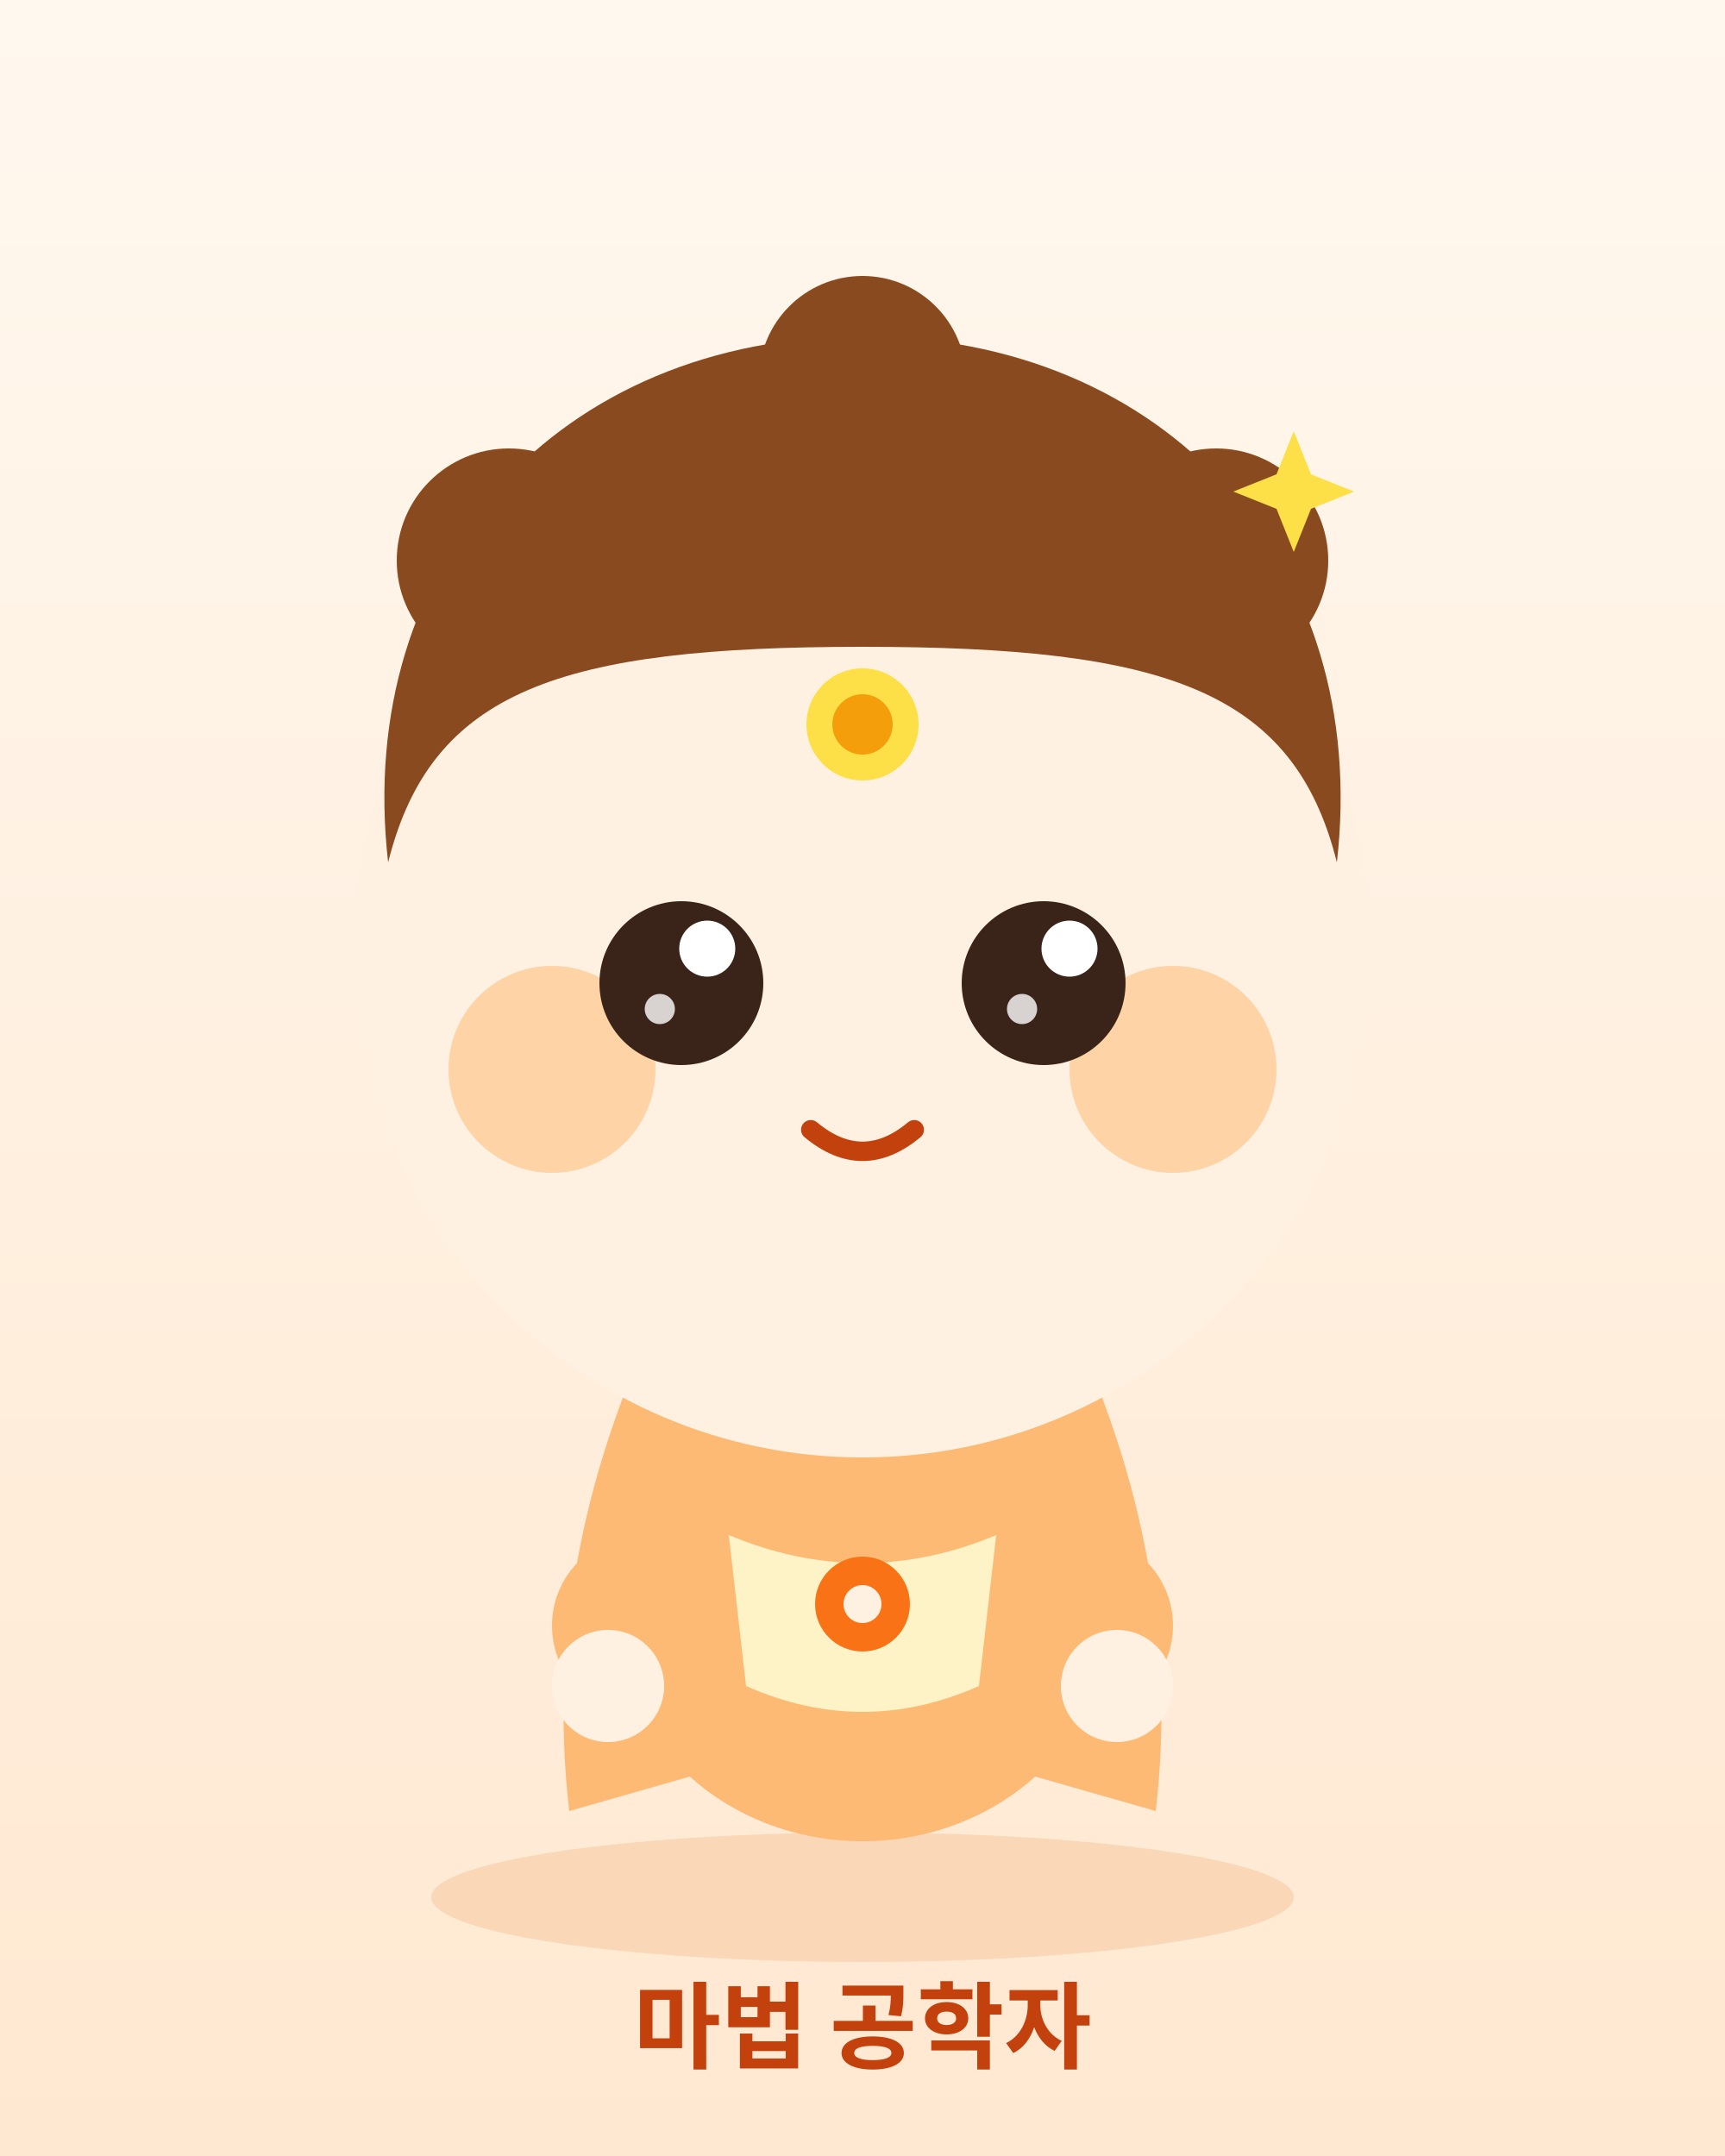
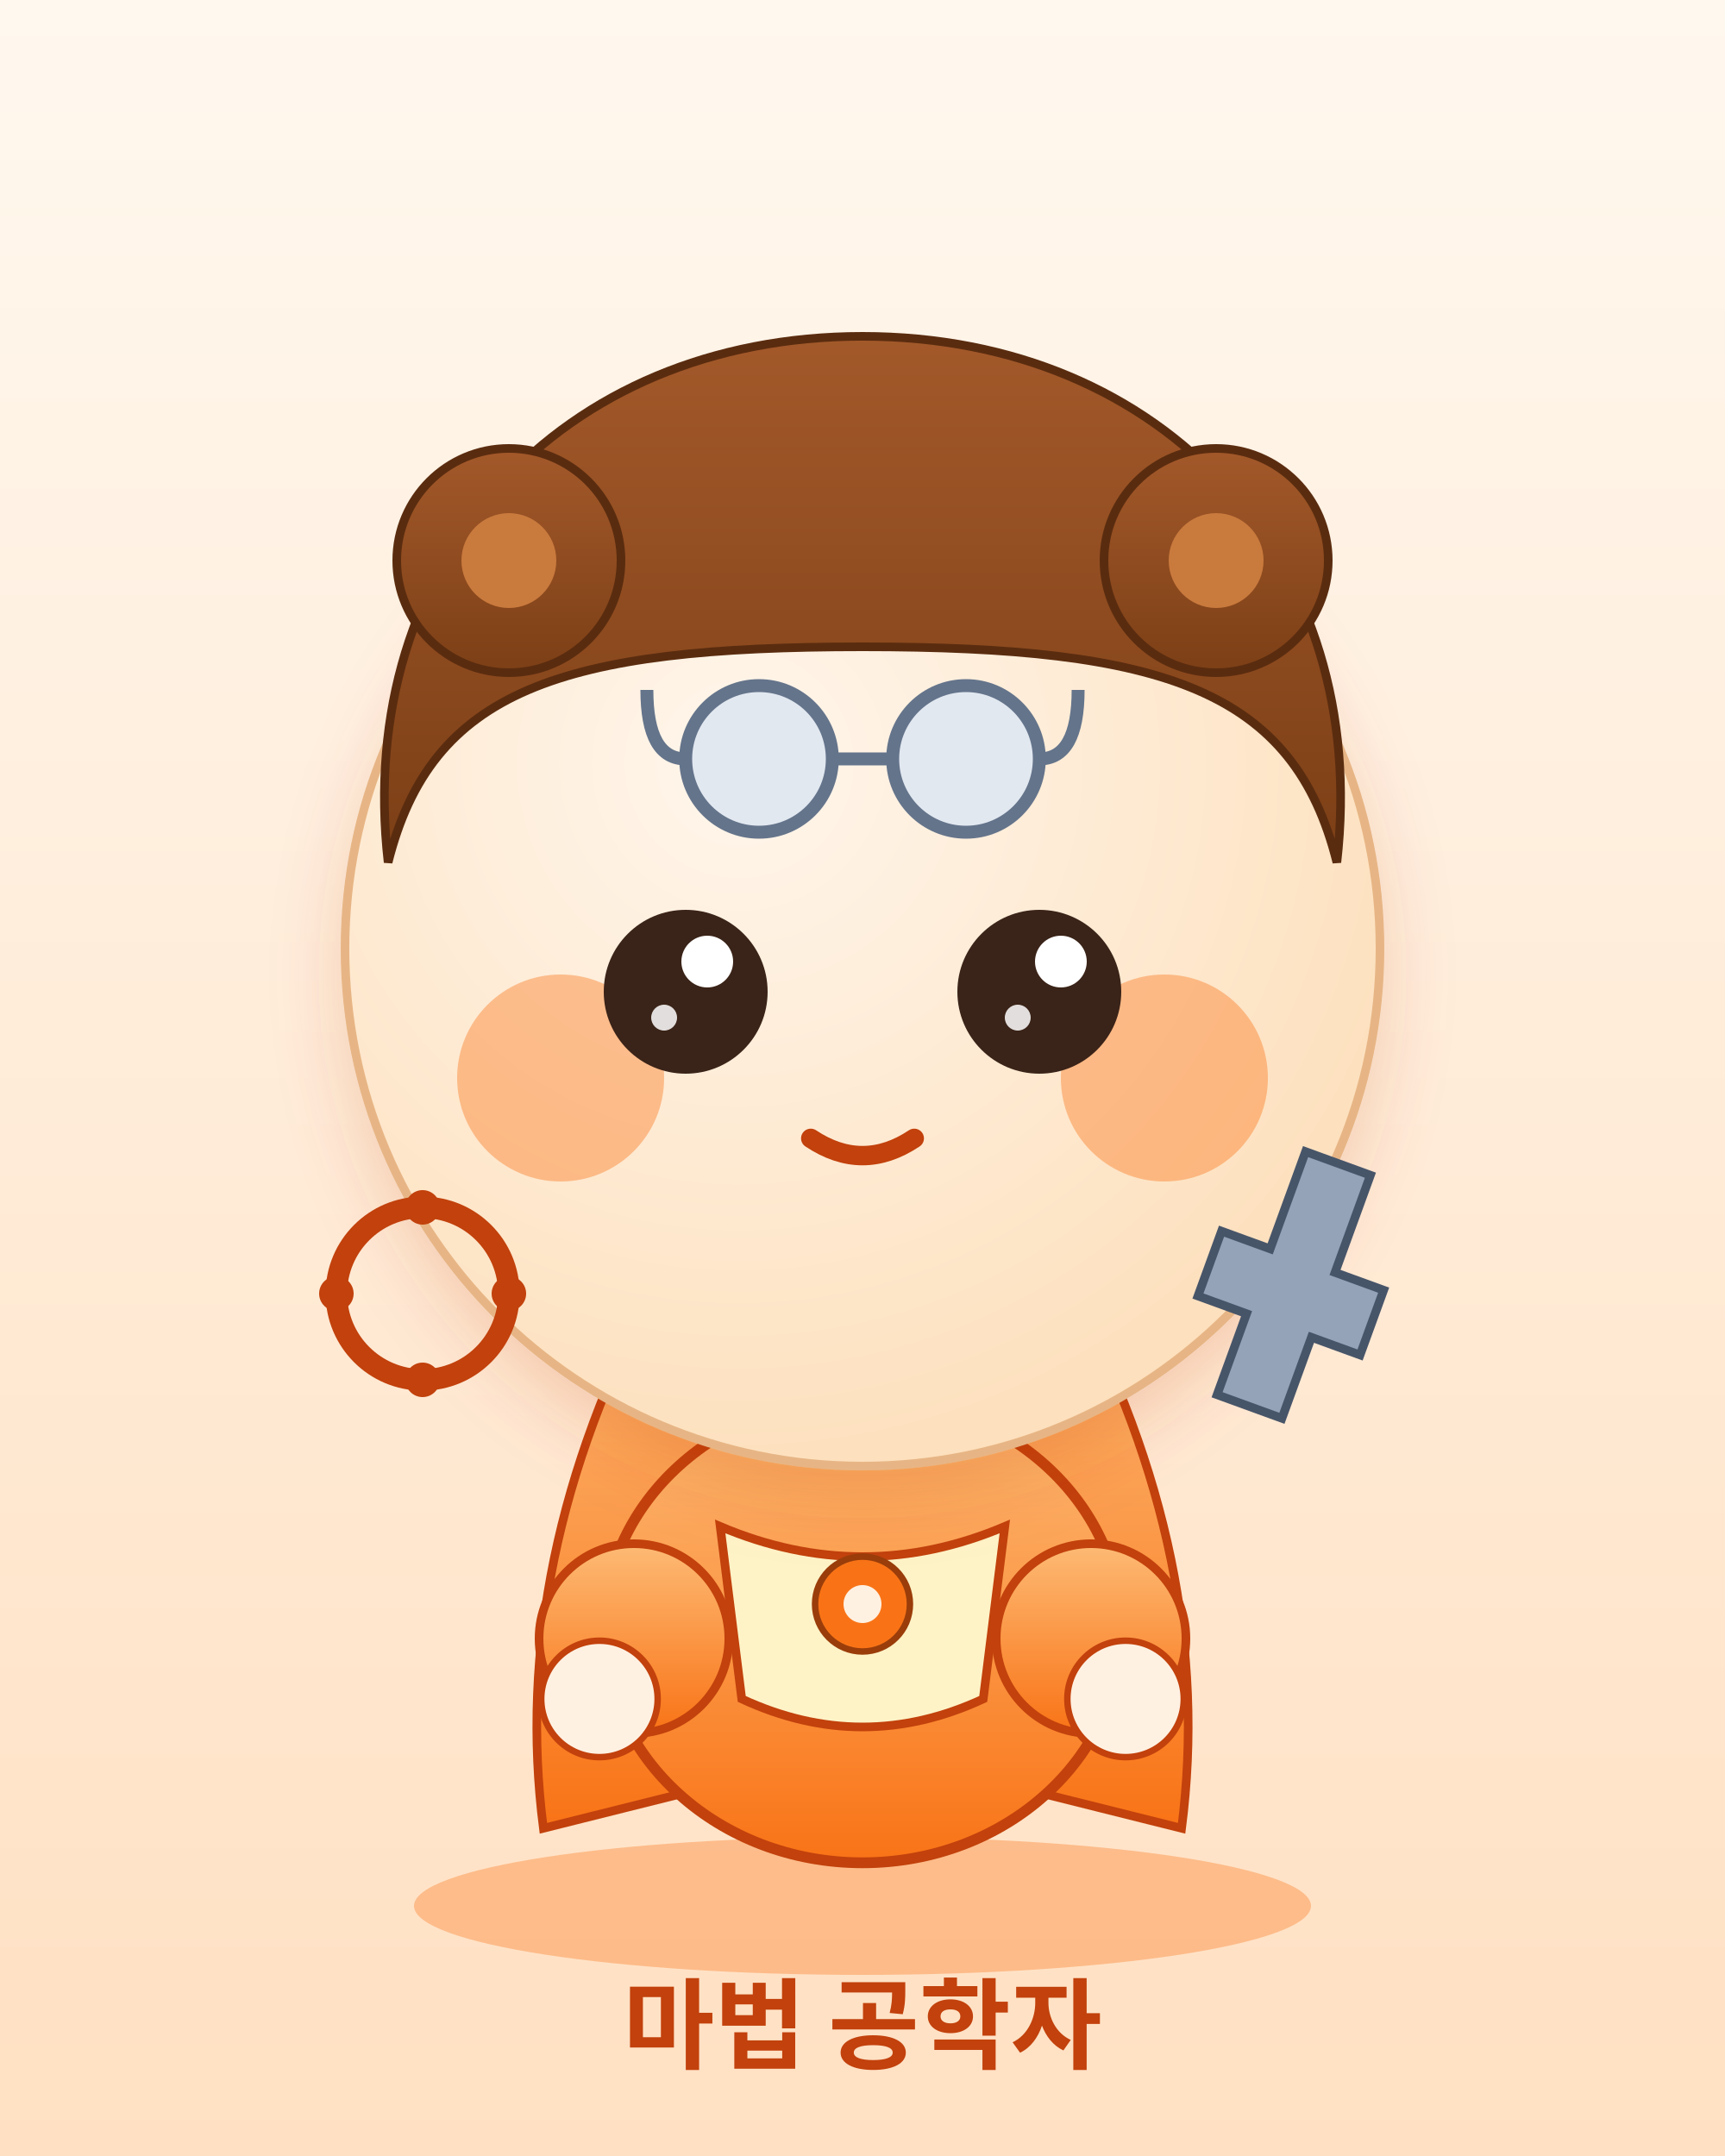
<svg xmlns="http://www.w3.org/2000/svg" width="400" height="500" viewBox="0 0 400 500">
  <defs>
-     <linearGradient id="bg" x1="0%" y1="0%" x2="0%" y2="100%">
+     <linearGradient id="bgINVENTORmale" x1="0%" y1="0%" x2="0%" y2="100%">
      <stop offset="0%" stop-color="#fff8ef" />
-       <stop offset="100%" stop-color="#ffe8d1" />
+       <stop offset="100%" stop-color="#ffe0c2" />
    </linearGradient>
+     <radialGradient id="faceINVENTORmale" cx="38%" cy="32%" r="70%">
+       <stop offset="0%" stop-color="#fff6ec" />
+       <stop offset="100%" stop-color="#fde0bd" />
+     </radialGradient>
+     <linearGradient id="furINVENTORmale" x1="0%" y1="0%" x2="0%" y2="100%">
+       <stop offset="0%" stop-color="#a3592a" />
+       <stop offset="100%" stop-color="#7c3f16" />
+     </linearGradient>
+     <linearGradient id="bodyINVENTORmale" x1="0%" y1="0%" x2="0%" y2="100%">
+       <stop offset="0%" stop-color="#fdba74" />
+       <stop offset="100%" stop-color="#f97316" />
+     </linearGradient>
+     <filter id="shadowINVENTORmale" x="-30%" y="-30%" width="160%" height="160%">
+       <feDropShadow dx="0" dy="6" stdDeviation="8" flood-color="#c2410c" flood-opacity="0.18" />
+     </filter>
  </defs>
-   <rect width="400" height="500" fill="url(#bg)" />
-   <ellipse cx="200" cy="440" rx="100" ry="15" fill="#f5c398" opacity="0.5" />
-   <path d="M 155 300 Q 125 360 132 420 L 160 412 Q 158 360 178 305 Z" fill="#fdba74" />
-   <path d="M 245 300 Q 275 360 268 420 L 240 412 Q 242 360 222 305 Z" fill="#fdba74" />
-   <ellipse cx="200" cy="375" rx="57" ry="52" fill="#fdba74" />
-   <path d="M 169 356 Q 200 369 231 356 L 227 391 Q 200 403 173 391 Z" fill="#fef3c7" />
-   <circle cx="200" cy="372" r="11" fill="#f97316" />
+   <rect width="400" height="500" fill="url(#bgINVENTORmale)" />
+   <ellipse cx="200" cy="442" rx="104" ry="16" fill="#f97316" opacity="0.35" />
+   <path d="M 152 298 Q 118 362 126 424 L 158 416 Q 155 362 177 303 Z" fill="url(#bodyINVENTORmale)" stroke="#c2410c" stroke-width="2" />
+   <path d="M 248 298 Q 282 362 274 424 L 242 416 Q 245 362 223 303 Z" fill="url(#bodyINVENTORmale)" stroke="#c2410c" stroke-width="2" />
+   <ellipse cx="200" cy="378" rx="60" ry="54" fill="url(#bodyINVENTORmale)" stroke="#c2410c" stroke-width="2.5" />
+   <path d="M 167 354 Q 200 368 233 354 L 228 394 Q 200 407 172 394 Z" fill="#fef3c7" stroke="#c2410c" stroke-width="2" />
+   <circle cx="200" cy="372" r="11" fill="#f97316" stroke="#9a3d0a" stroke-width="1.5" />
  <circle cx="200" cy="372" r="4.4" fill="#fff1e2" />
-   <circle cx="149" cy="377" r="21" fill="#fdba74" />
-   <circle cx="251" cy="377" r="21" fill="#fdba74" />
-   <circle cx="141" cy="391" r="13" fill="#fff1e2" />
-   <circle cx="259" cy="391" r="13" fill="#fff1e2" />
-   <circle cx="200" cy="220" r="118" fill="#fff1e2" />
-   <path d="M 90 200 C 82 130 130 78 200 78 C 270 78 318 130 310 200            C 300 160 270 150 200 150 C 130 150 100 160 90 200 Z" fill="#8a4a1f" />
-   <circle cx="118" cy="130" r="26" fill="#8a4a1f" />
-   <circle cx="282" cy="130" r="26" fill="#8a4a1f" />
-   <circle cx="200" cy="88" r="24" fill="#8a4a1f" />
-   <circle cx="200" cy="168" r="13" fill="#fde047" />
-   <circle cx="200" cy="168" r="7" fill="#f59e0b" />
-   <circle cx="128" cy="248" r="24" fill="#fdba74" opacity="0.55" />
-   <circle cx="272" cy="248" r="24" fill="#fdba74" opacity="0.55" />
-   <circle cx="158" cy="228" r="19" fill="#3a2318" />
-   <circle cx="242" cy="228" r="19" fill="#3a2318" />
-   <circle cx="164" cy="220" r="6.5" fill="#ffffff" />
-   <circle cx="248" cy="220" r="6.5" fill="#ffffff" />
-   <circle cx="153" cy="234" r="3.5" fill="#ffffff" opacity="0.8" />
-   <circle cx="237" cy="234" r="3.5" fill="#ffffff" opacity="0.8" />
-   <path d="M 188 262 Q 200 272 212 262" stroke="#c2410c" stroke-width="4.5" fill="none" stroke-linecap="round" />
-   <path d="M 300 100 l 4 10 l 10 4 l -10 4 l -4 10 l -4 -10 l -10 -4 l 10 -4 z" fill="#fde047" />
-   <text x="200" y="478" text-anchor="middle" font-family="Noto Sans CJK KR, sans-serif" font-size="22" font-weight="700" fill="#c2410c">마법 공학자</text>
+   <circle cx="147" cy="380" r="22" fill="url(#bodyINVENTORmale)" stroke="#c2410c" stroke-width="2" />
+   <circle cx="253" cy="380" r="22" fill="url(#bodyINVENTORmale)" stroke="#c2410c" stroke-width="2" />
+   <circle cx="139" cy="394" r="13.5" fill="#fff1e2" stroke="#c2410c" stroke-width="1.5" />
+   <circle cx="261" cy="394" r="13.5" fill="#fff1e2" stroke="#c2410c" stroke-width="1.5" />
+   <circle cx="200" cy="220" r="120" fill="url(#faceINVENTORmale)" filter="url(#shadowINVENTORmale)" stroke="#e7b585" stroke-width="2" />
+   <path d="M 90 200 C 82 130 130 78 200 78 C 270 78 318 130 310 200            C 300 160 270 150 200 150 C 130 150 100 160 90 200 Z" fill="url(#furINVENTORmale)" stroke="#5a2c0f" stroke-width="2" />
+   <circle cx="118" cy="130" r="26" fill="url(#furINVENTORmale)" stroke="#5a2c0f" stroke-width="2" />
+   <circle cx="282" cy="130" r="26" fill="url(#furINVENTORmale)" stroke="#5a2c0f" stroke-width="2" />
+   <circle cx="118" cy="130" r="11" fill="#c97a3d" />
+   <circle cx="282" cy="130" r="11" fill="#c97a3d" />
+   <circle cx="176" cy="176" r="17" fill="#e2e8f0" stroke="#64748b" stroke-width="3" />
+   <circle cx="224" cy="176" r="17" fill="#e2e8f0" stroke="#64748b" stroke-width="3" />
+   <path d="M 193 176 L 207 176" stroke="#64748b" stroke-width="3" />
+   <path d="M 159 176 Q 150 176 150 160" stroke="#64748b" stroke-width="3" fill="none" />
+   <path d="M 241 176 Q 250 176 250 160" stroke="#64748b" stroke-width="3" fill="none" />
+   <circle cx="130" cy="250" r="24" fill="#f97316" opacity="0.4" />
+   <circle cx="270" cy="250" r="24" fill="#f97316" opacity="0.4" />
+   <circle cx="159" cy="230" r="19" fill="#3a2318" />
+   <circle cx="241" cy="230" r="19" fill="#3a2318" />
+   <circle cx="164" cy="223" r="6" fill="#ffffff" />
+   <circle cx="246" cy="223" r="6" fill="#ffffff" />
+   <circle cx="154" cy="236" r="3" fill="#ffffff" opacity="0.85" />
+   <circle cx="236" cy="236" r="3" fill="#ffffff" opacity="0.85" />
+   <path d="M 188 264 Q 200 272 212 264" stroke="#c2410c" stroke-width="4.5" fill="none" stroke-linecap="round" />
+   <g transform="translate(300 298) rotate(20)">
+     <path d="M -8 -30 L 8 -30 L 8 -6 L 20 -6 L 20 10 L 8 10 L 8 30 L -8 30 L -8 10 L -20 10 L -20 -6 L -8 -6 Z" fill="#94a3b8" stroke="#475569" stroke-width="2" />
+   </g>
+   <g transform="translate(98 300)">
+     <circle cx="0" cy="0" r="20" fill="none" stroke="#c2410c" stroke-width="5" />
+     <circle cx="0" cy="-20" r="4" fill="#c2410c" />
+     <circle cx="0" cy="20" r="4" fill="#c2410c" />
+     <circle cx="20" cy="0" r="4" fill="#c2410c" />
+     <circle cx="-20" cy="0" r="4" fill="#c2410c" />
+   </g>
+   <text x="200" y="478" text-anchor="middle" font-family="Noto Sans CJK KR, sans-serif" font-size="23" font-weight="700" fill="#c2410c">마법 공학자</text>
</svg>
